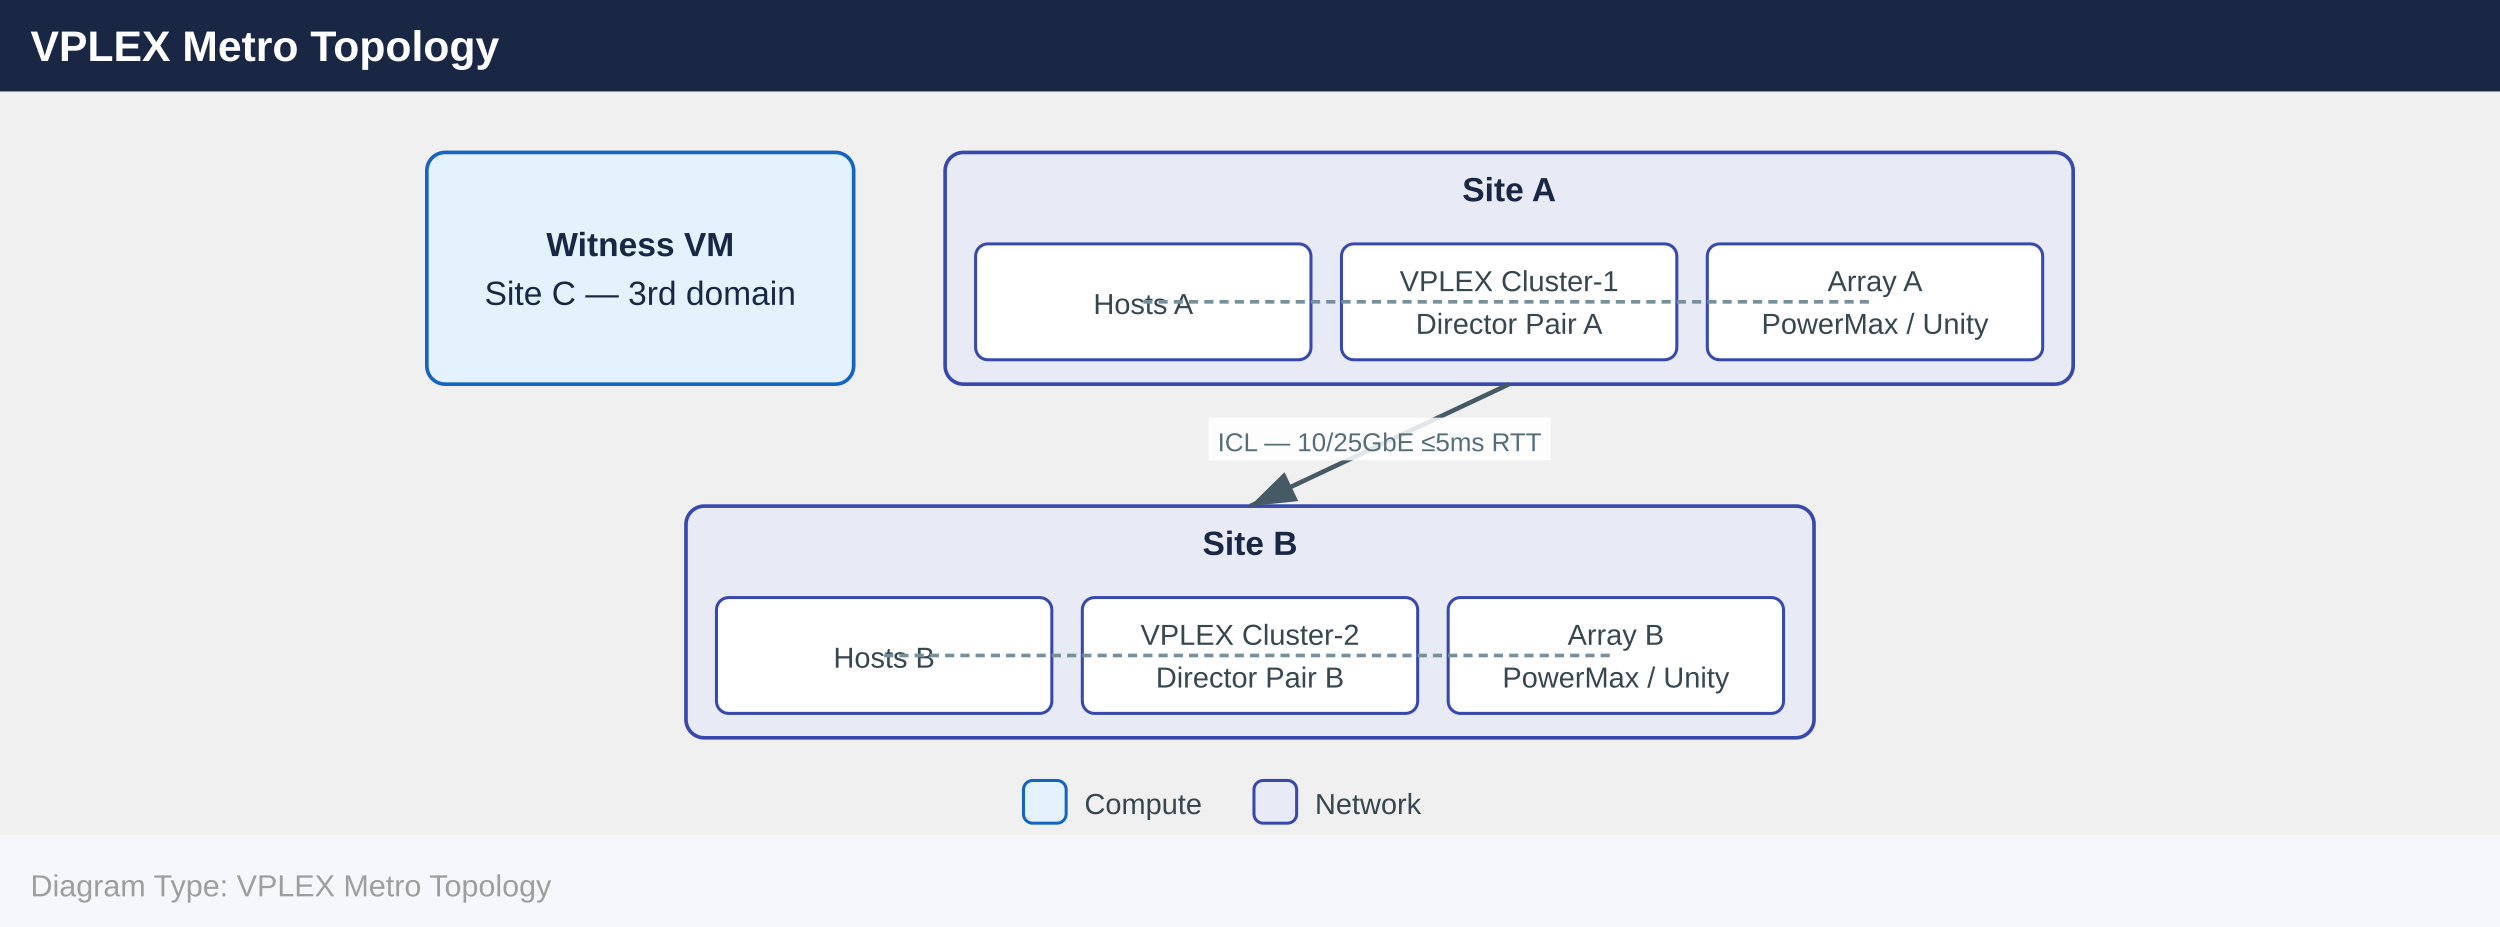
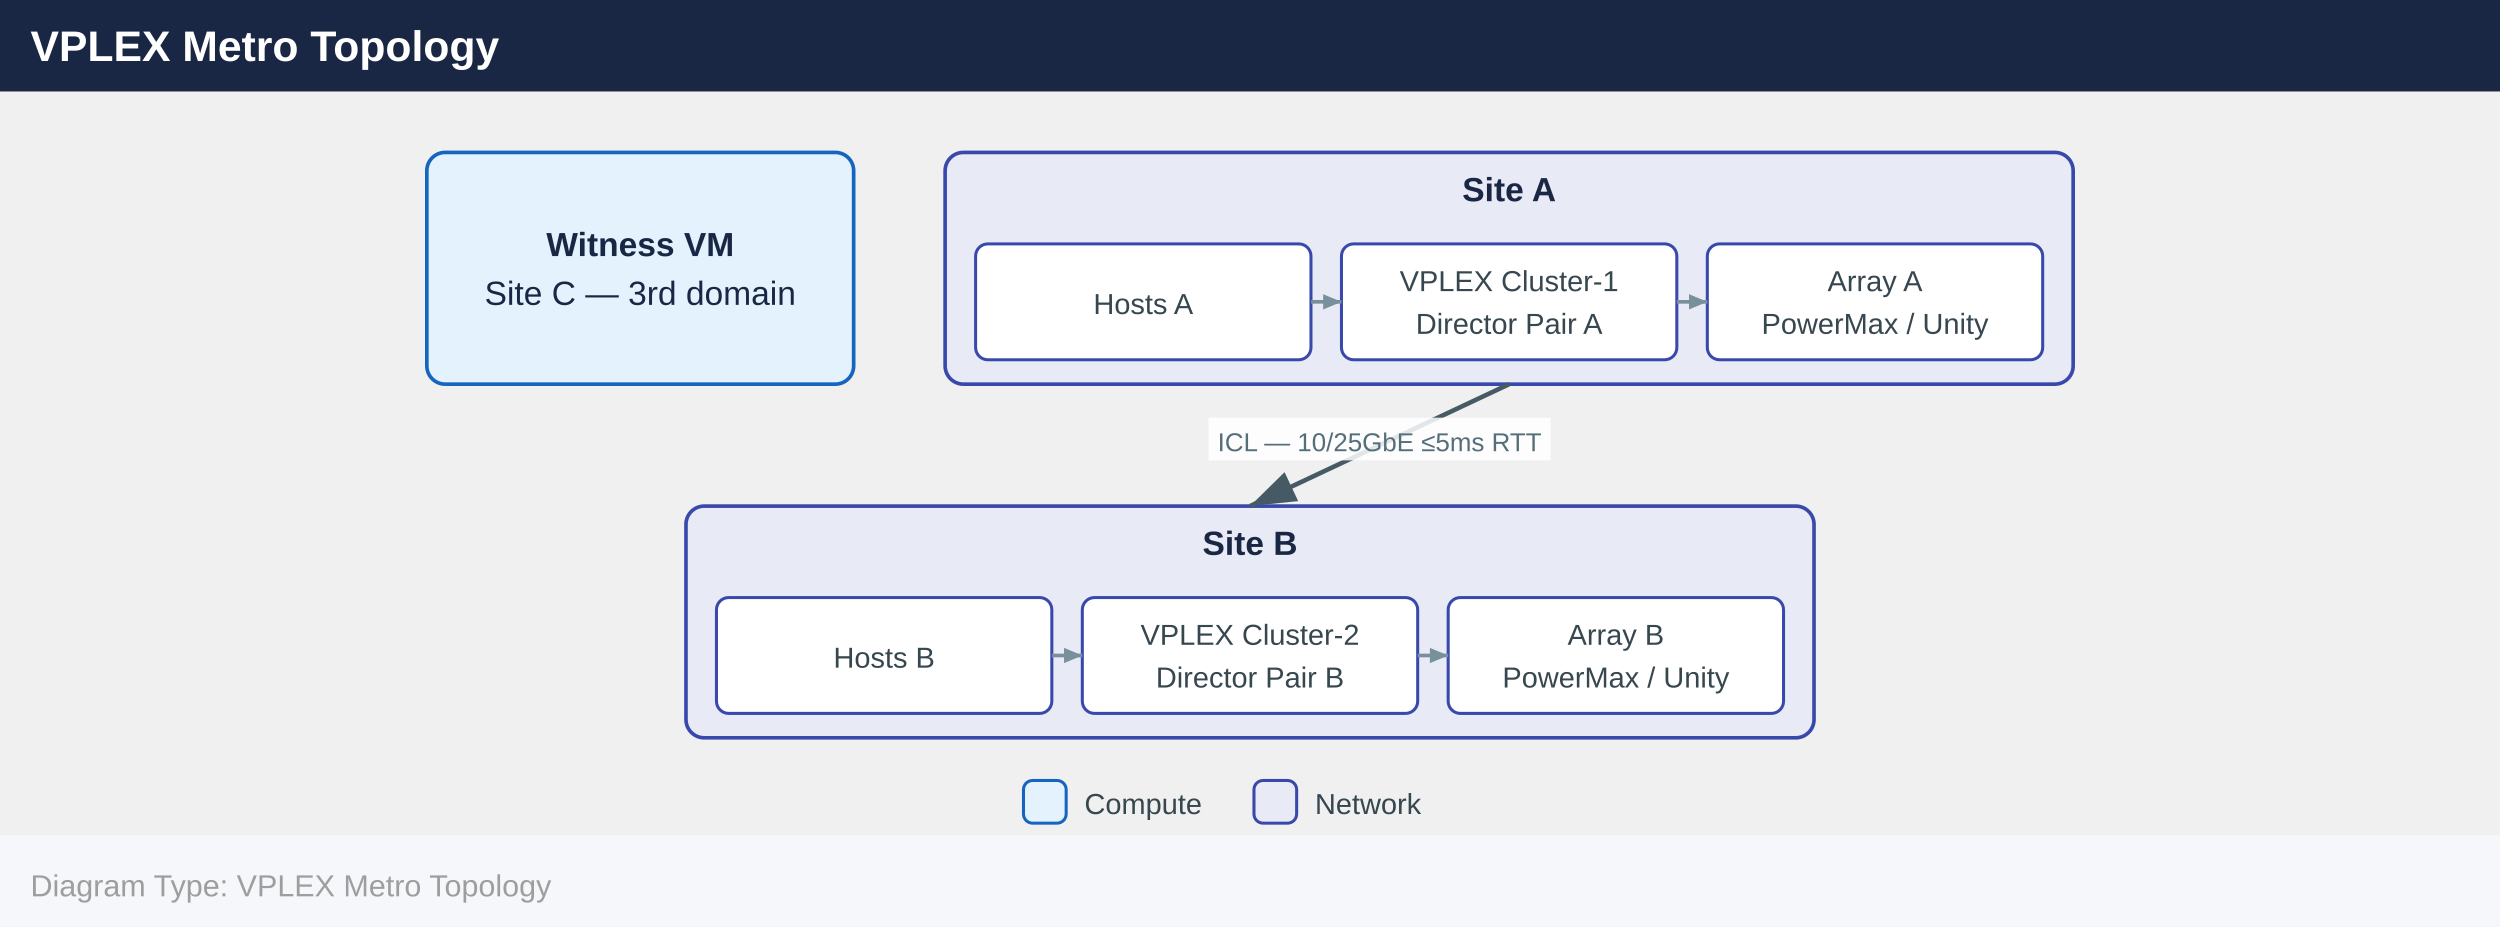
<svg xmlns="http://www.w3.org/2000/svg" width="820" height="304" viewBox="0 0 820 304">
  <defs>
+     <marker id="arrowsm" markerWidth="6" markerHeight="5" refX="6" refY="2.5" orient="auto" markerUnits="userSpaceOnUse">
+       <polygon points="0 0, 6 2.5, 0 5" fill="#78909c" />
+     </marker>
    <marker id="arrowhead" markerWidth="10" markerHeight="7" refX="10" refY="3.5" orient="auto">
      <polygon points="0 0, 10 3.5, 0 7" fill="#455a64" />
    </marker>
  </defs>
  <rect x="0" y="0" width="820" height="30" fill="#1a2744" />
  <text x="10" y="20" font-family="Arial,Helvetica,sans-serif" font-size="14" font-weight="bold" fill="#ffffff">VPLEX Metro Topology</text>
  <rect x="140.0" y="50.0" width="140.0" height="76.0" rx="6" fill="#e3f2fd" stroke="#1565c0" stroke-width="1.2" />
  <text x="210.0" y="84.0" text-anchor="middle" font-family="Arial,Helvetica,sans-serif" font-size="11" font-weight="700" fill="#1a2744">Witness VM</text>
  <text x="210.0" y="100.0" text-anchor="middle" font-family="Arial,Helvetica,sans-serif" font-size="11" font-weight="400" fill="#1a2744">Site C — 3rd domain</text>
  <rect x="310.0" y="50.0" width="370.0" height="76.0" rx="6" fill="#e8eaf6" stroke="#3949ab" stroke-width="1.2" />
  <text x="495.0" y="66.0" text-anchor="middle" font-family="Arial,Helvetica,sans-serif" font-size="11" font-weight="700" fill="#1a2744">Site A</text>
  <rect x="320.0" y="80.0" width="110.0" height="38.0" rx="4" fill="#ffffff" stroke="#3949ab" stroke-width="1" />
  <text x="375.0" y="103.0" text-anchor="middle" font-family="Arial,Helvetica,sans-serif" font-size="9.5" fill="#37474f">Hosts A</text>
  <rect x="440.0" y="80.0" width="110.0" height="38.0" rx="4" fill="#ffffff" stroke="#3949ab" stroke-width="1" />
  <text x="495.0" y="95.5" text-anchor="middle" font-family="Arial,Helvetica,sans-serif" font-size="9.5" fill="#37474f">VPLEX Cluster-1</text>
  <text x="495.0" y="109.5" text-anchor="middle" font-family="Arial,Helvetica,sans-serif" font-size="9.5" fill="#37474f">Director Pair A</text>
  <rect x="560.0" y="80.0" width="110.0" height="38.0" rx="4" fill="#ffffff" stroke="#3949ab" stroke-width="1" />
  <text x="615.0" y="95.5" text-anchor="middle" font-family="Arial,Helvetica,sans-serif" font-size="9.5" fill="#37474f">Array A</text>
  <text x="615.0" y="109.5" text-anchor="middle" font-family="Arial,Helvetica,sans-serif" font-size="9.5" fill="#37474f">PowerMax / Unity</text>
  <rect x="225.0" y="166.0" width="370.0" height="76.0" rx="6" fill="#e8eaf6" stroke="#3949ab" stroke-width="1.2" />
  <text x="410.0" y="182.0" text-anchor="middle" font-family="Arial,Helvetica,sans-serif" font-size="11" font-weight="700" fill="#1a2744">Site B</text>
  <rect x="235.0" y="196.0" width="110.0" height="38.0" rx="4" fill="#ffffff" stroke="#3949ab" stroke-width="1" />
  <text x="290.0" y="219.0" text-anchor="middle" font-family="Arial,Helvetica,sans-serif" font-size="9.5" fill="#37474f">Hosts B</text>
  <rect x="355.0" y="196.0" width="110.0" height="38.0" rx="4" fill="#ffffff" stroke="#3949ab" stroke-width="1" />
  <text x="410.0" y="211.5" text-anchor="middle" font-family="Arial,Helvetica,sans-serif" font-size="9.5" fill="#37474f">VPLEX Cluster-2</text>
  <text x="410.0" y="225.5" text-anchor="middle" font-family="Arial,Helvetica,sans-serif" font-size="9.5" fill="#37474f">Director Pair B</text>
  <rect x="475.0" y="196.0" width="110.0" height="38.0" rx="4" fill="#ffffff" stroke="#3949ab" stroke-width="1" />
  <text x="530.0" y="211.5" text-anchor="middle" font-family="Arial,Helvetica,sans-serif" font-size="9.5" fill="#37474f">Array B</text>
  <text x="530.0" y="225.5" text-anchor="middle" font-family="Arial,Helvetica,sans-serif" font-size="9.5" fill="#37474f">PowerMax / Unity</text>
  <line x1="495.0" y1="126.0" x2="410.0" y2="166.0" stroke="#455a64" stroke-width="1.5" marker-end="url(#arrowhead)" />
  <rect x="396.4" y="137.0" width="112.2" height="14" fill="#ffffff" opacity="0.85" />
  <text x="452.5" y="148.0" text-anchor="middle" font-family="Arial,Helvetica,sans-serif" font-size="8.5" fill="#546e7a">ICL — 10/25GbE ≤5ms RTT</text>
-   <line x1="375.0" y1="99.0" x2="495.0" y2="99.0" stroke="#78909c" stroke-width="1.2" stroke-dasharray="3,2" />
-   <line x1="495.0" y1="99.0" x2="615.0" y2="99.0" stroke="#78909c" stroke-width="1.2" stroke-dasharray="3,2" />
-   <line x1="290.0" y1="215.0" x2="410.0" y2="215.0" stroke="#78909c" stroke-width="1.2" stroke-dasharray="3,2" />
-   <line x1="410.0" y1="215.0" x2="530.0" y2="215.0" stroke="#78909c" stroke-width="1.2" stroke-dasharray="3,2" />
+   <line x1="430.0" y1="99.0" x2="440.0" y2="99.0" stroke="#78909c" stroke-width="1.2" marker-end="url(#arrowsm)" />
+   <line x1="550.0" y1="99.0" x2="560.0" y2="99.0" stroke="#78909c" stroke-width="1.2" marker-end="url(#arrowsm)" />
+   <line x1="345.0" y1="215.0" x2="355.0" y2="215.0" stroke="#78909c" stroke-width="1.2" marker-end="url(#arrowsm)" />
+   <line x1="465.0" y1="215.0" x2="475.0" y2="215.0" stroke="#78909c" stroke-width="1.2" marker-end="url(#arrowsm)" />
  <rect x="335.7" y="256.0" width="14" height="14" rx="3" fill="#e3f2fd" stroke="#1565c0" stroke-width="1" />
  <text x="355.7" y="267.0" font-family="Arial,Helvetica,sans-serif" font-size="9.5" fill="#37474f">Compute</text>
  <rect x="411.3" y="256.0" width="14" height="14" rx="3" fill="#e8eaf6" stroke="#3949ab" stroke-width="1" />
  <text x="431.3" y="267.0" font-family="Arial,Helvetica,sans-serif" font-size="9.5" fill="#37474f">Network</text>
  <rect x="0" y="274.0" width="820" height="30" fill="#f5f7fa" />
  <text x="10" y="294.0" font-family="Arial,Helvetica,sans-serif" font-size="10" fill="#9e9e9e">Diagram Type: VPLEX Metro Topology</text>
</svg>
